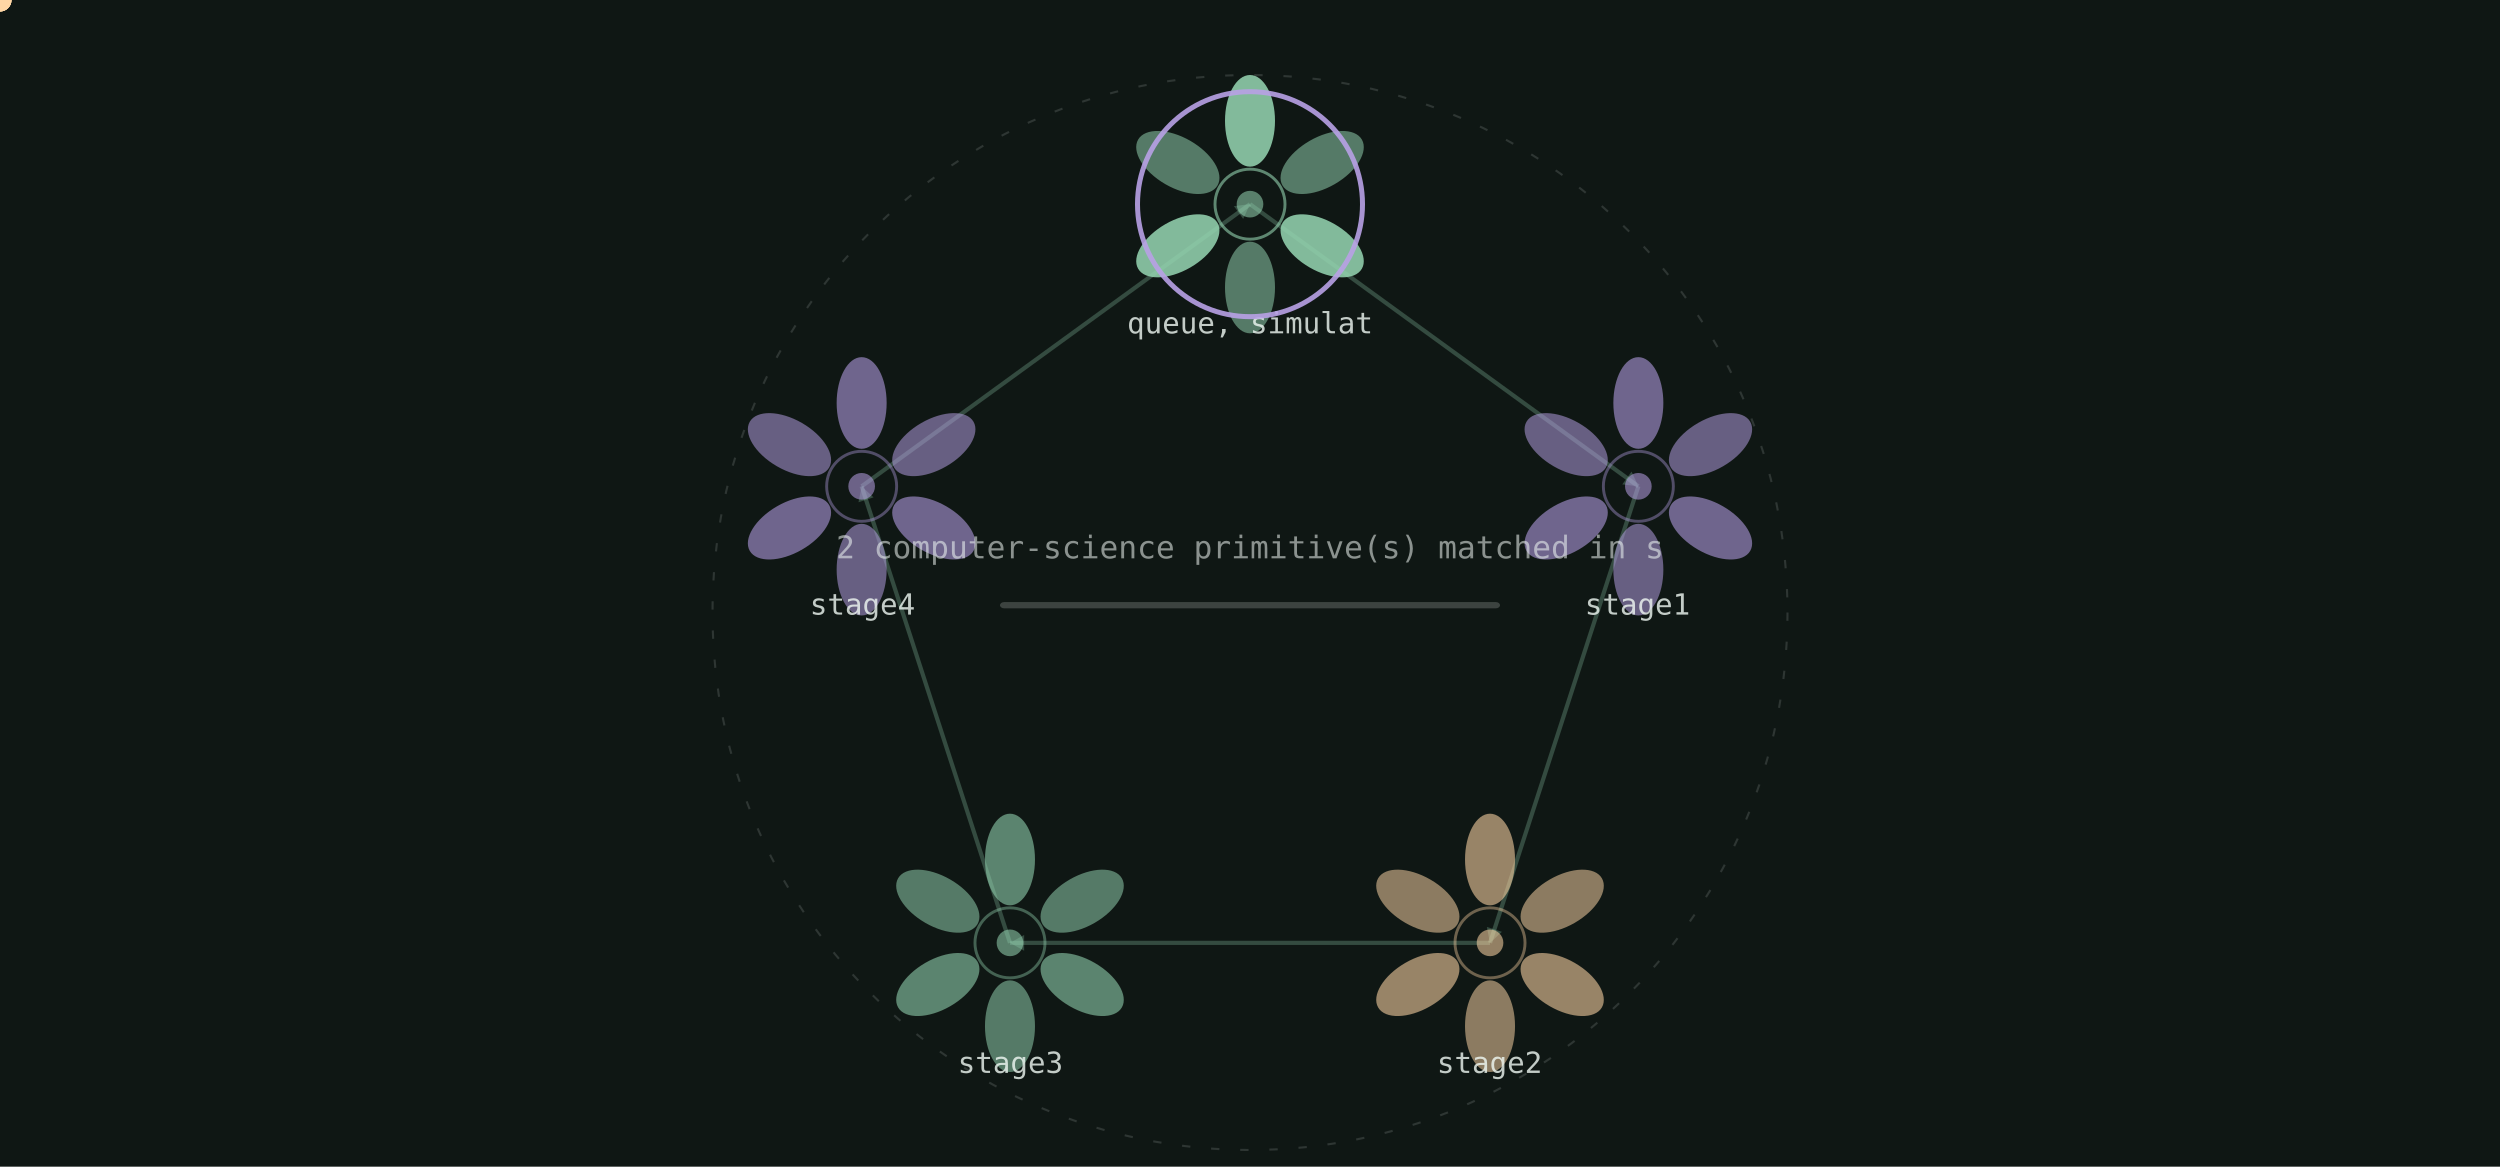
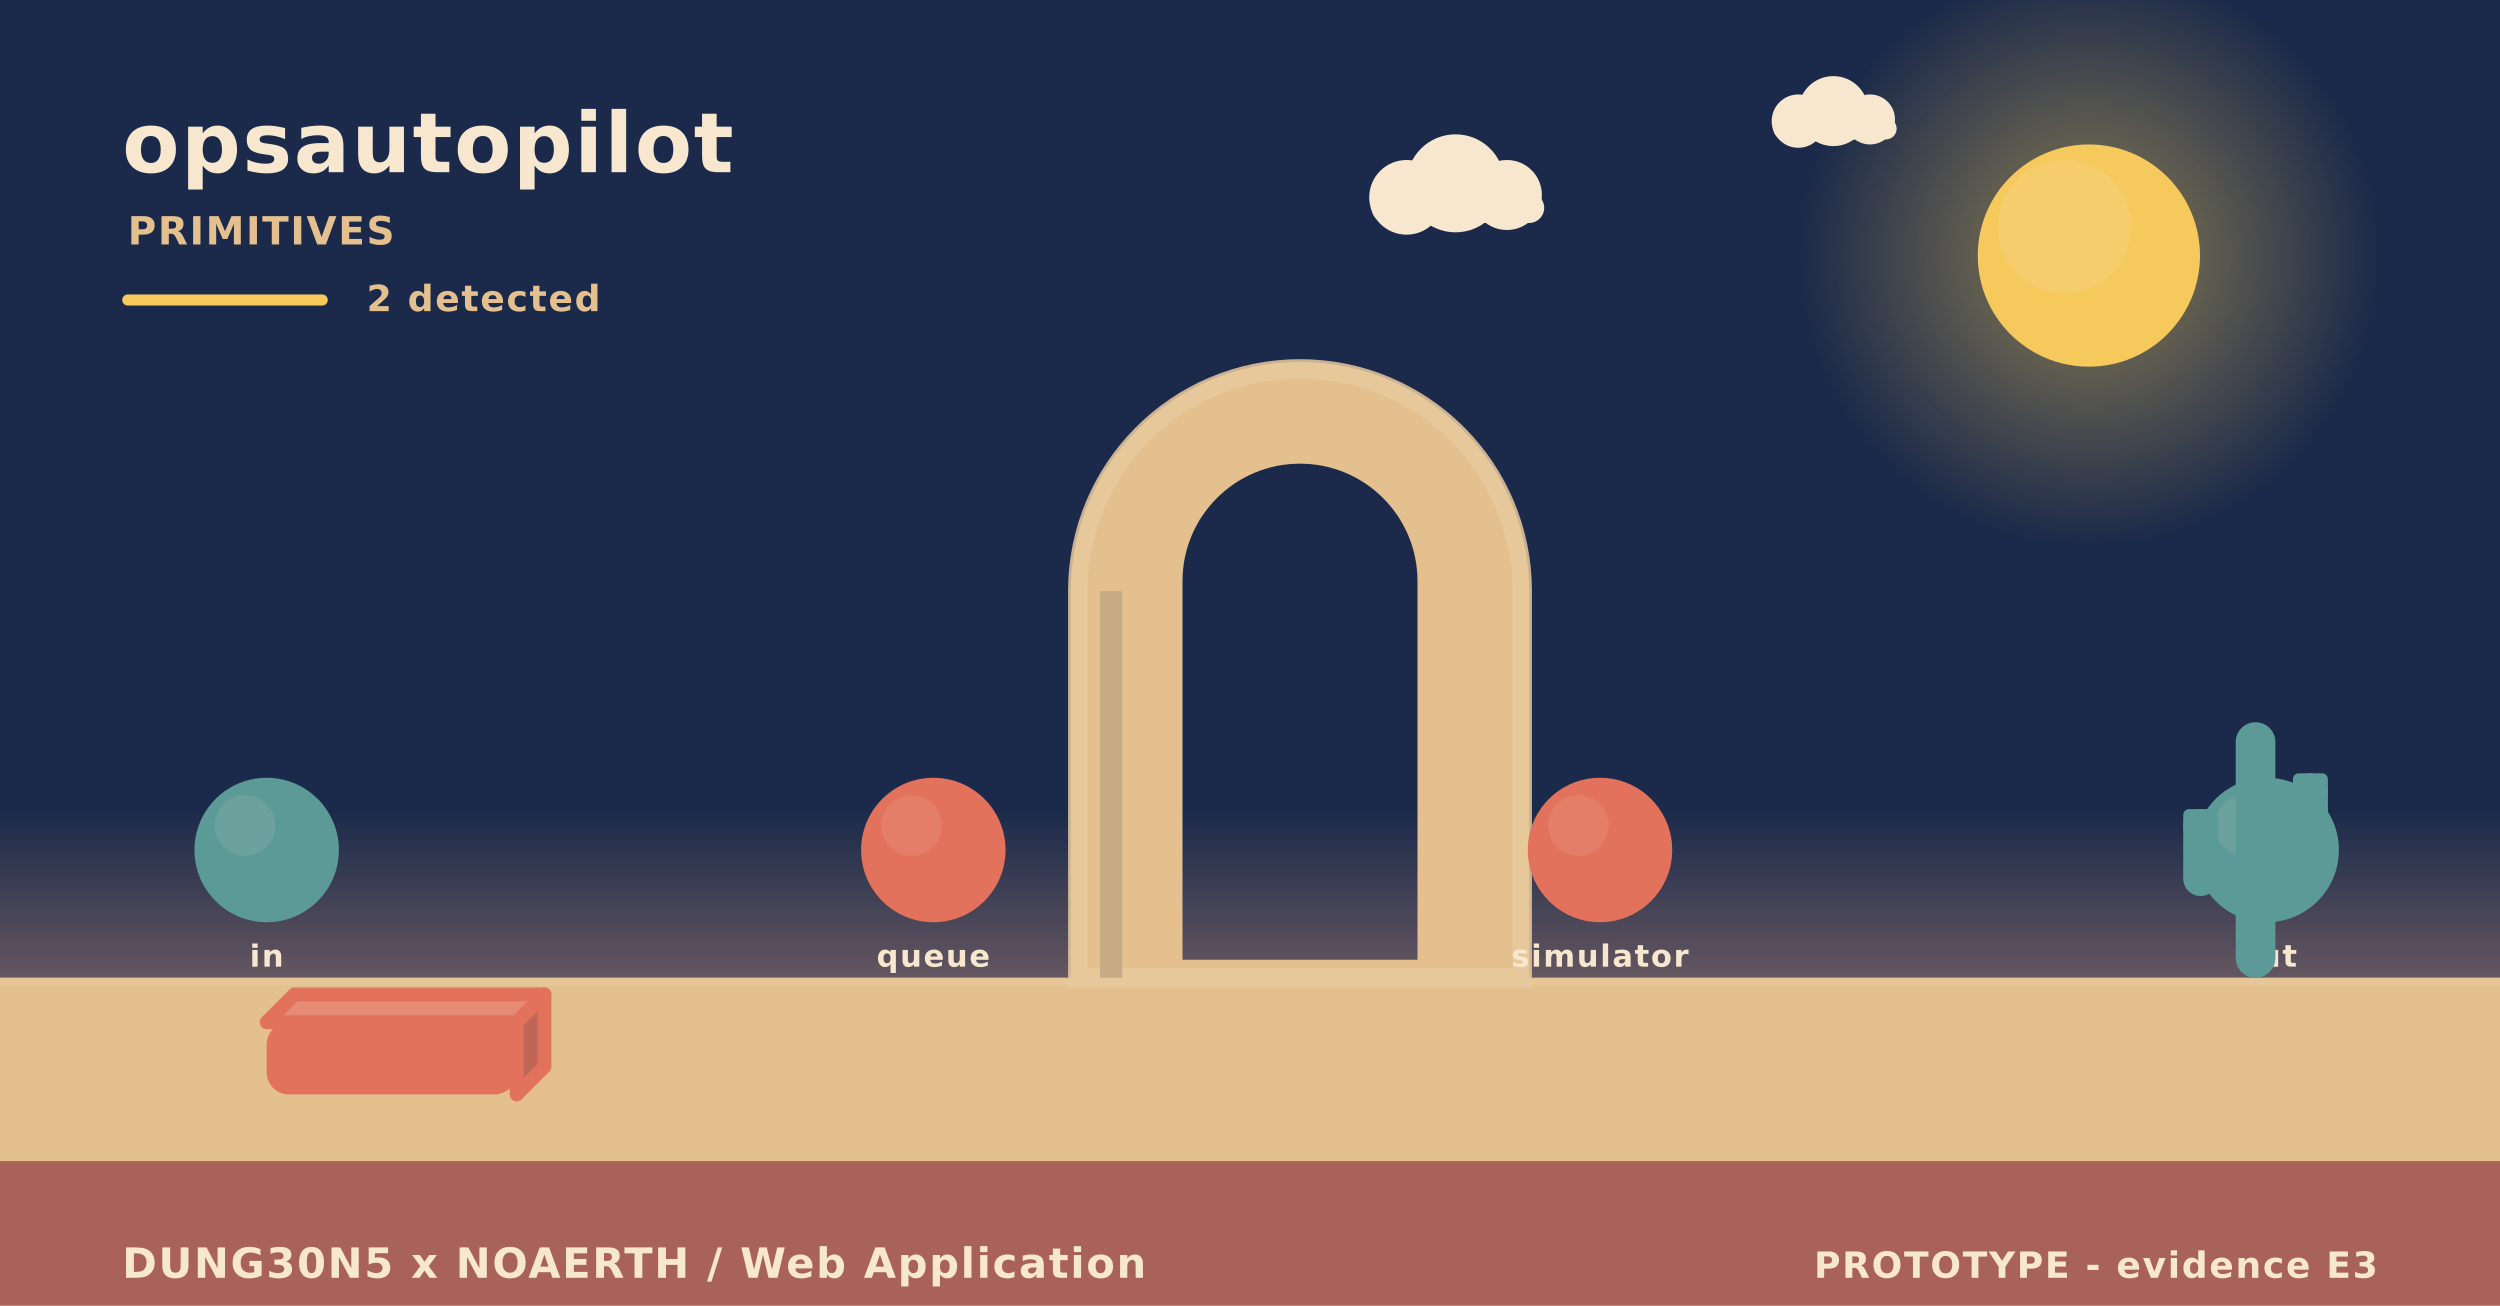
- <svg xmlns="http://www.w3.org/2000/svg" viewBox="0 0 1200 560" width="1200" height="560" role="img" aria-label="opsautopilot state machine">
-   <rect width="1200" height="560" fill="#0f1714" />
-   <defs>
-     <linearGradient id="gs" x1="0" y1="0" x2="1" y2="1">
-       <stop offset="0%" stop-color="#95d5b2" />
-       <stop offset="100%" stop-color="#b8a1e6" />
-     </linearGradient>
-   </defs>
-   <circle cx="600.00" cy="294.00" r="258.00" fill="none" stroke="rgba(240,248,244,0.140)" stroke-width="1.00" opacity="1.00" stroke-dasharray="4 10" />
-   <line x1="600.00" y1="98.00" x2="786.41" y2="233.43" stroke="rgba(149,213,178,0.500)" stroke-width="2.00" opacity="0.55" />
-   <polygon points="786.41,233.43 783.14,226.36 778.67,232.51" fill="rgba(149,213,178,0.500)" opacity="0.55" />
-   <g opacity="0.9">
-     <circle cx="0.00" cy="0.00" r="5.50" fill="#ffd6a5" opacity="1.00" />
-     <animateTransform attributeName="transform" type="translate" values="600.00,98.00 786.41,233.43" dur="7.2s" begin="0.0s" repeatCount="indefinite" />
-     <animateTransform attributeName="transform" type="translate" values="786.41,233.43 600.00,98.00" dur="7.2s" begin="3.6s" repeatCount="indefinite" />
+ <svg xmlns="http://www.w3.org/2000/svg" width="900" height="470" viewBox="0 0 900 470" role="img" aria-label="opsautopilot - how it behaves">
+   <linearGradient id="skys" x1="0" y1="0" x2="0" y2="1">
+     <stop offset="0" stop-color="#1b2a4a" />
+     <stop offset="0.62" stop-color="#1b2a4a" />
+     <stop offset="1" stop-color="#f3ad8a" />
+   </linearGradient>
+   <rect width="900" height="470" fill="url(#skys)" />
+   <radialGradient id="suns">
+     <stop offset="0.35" stop-color="#f5c95c" stop-opacity="0.34" />
+     <stop offset="1" stop-color="#f5c95c" stop-opacity="0" />
+   </radialGradient>
+   <circle cx="752" cy="92" r="104" fill="url(#suns)" />
+   <circle cx="752" cy="92" r="40" fill="#f5c95c" />
+   <circle cx="743.2" cy="81.6" r="24" fill="#f5d27e" opacity="0.5" />
+   <g>
+     <circle cx="524" cy="66" r="17.64" fill="#f6e7ce" />
+     <circle cx="506.36" cy="71.04" r="13.44" fill="#f6e7ce" />
+     <circle cx="542.48" cy="70.2" r="12.6" fill="#f6e7ce" />
+     <rect x="493.76" y="69.36" width="62.16" height="10.92" rx="5.46" fill="#f6e7ce" />
+     <animateTransform attributeName="transform" type="translate" values="0 0;24 0;0 0" dur="36s" begin="0s" repeatCount="indefinite" />
  </g>
-   <line x1="786.41" y1="233.43" x2="715.21" y2="452.57" stroke="rgba(149,213,178,0.500)" stroke-width="2.00" opacity="0.55" />
-   <polygon points="715.21,452.57 720.92,447.27 713.69,444.93" fill="rgba(149,213,178,0.500)" opacity="0.55" />
-   <g opacity="0.9">
-     <circle cx="0.00" cy="0.00" r="5.50" fill="#ffd6a5" opacity="1.00" />
-     <animateTransform attributeName="transform" type="translate" values="786.41,233.43 715.21,452.57" dur="7.2s" begin="1.44s" repeatCount="indefinite" />
-     <animateTransform attributeName="transform" type="translate" values="715.21,452.57 786.41,233.43" dur="7.2s" begin="5.04s" repeatCount="indefinite" />
+   <g>
+     <circle cx="660" cy="40" r="12.6" fill="#f6e7ce" />
+     <circle cx="647.4" cy="43.6" r="9.6" fill="#f6e7ce" />
+     <circle cx="673.2" cy="43" r="9" fill="#f6e7ce" />
+     <rect x="638.4" y="42.4" width="44.4" height="7.8" rx="3.9" fill="#f6e7ce" />
+     <animateTransform attributeName="transform" type="translate" values="0 0;-18 0;0 0" dur="46s" begin="3s" repeatCount="indefinite" />
  </g>
-   <line x1="715.21" y1="452.57" x2="484.79" y2="452.57" stroke="rgba(149,213,178,0.500)" stroke-width="2.00" opacity="0.55" />
-   <polygon points="484.79,452.57 491.59,456.37 491.59,448.77" fill="rgba(149,213,178,0.500)" opacity="0.55" />
-   <g opacity="0.9">
-     <circle cx="0.00" cy="0.00" r="5.50" fill="#ffd6a5" opacity="1.00" />
-     <animateTransform attributeName="transform" type="translate" values="715.21,452.57 484.79,452.57" dur="7.2s" begin="2.88s" repeatCount="indefinite" />
-     <animateTransform attributeName="transform" type="translate" values="484.79,452.57 715.21,452.57" dur="7.2s" begin="6.48s" repeatCount="indefinite" />
+   <rect x="0" y="352" width="900" height="118" fill="#e3c08d" />
+   <rect x="0" y="352" width="900" height="3" fill="#e6c596" />
+   <text x="44" y="62" font-family="Verdana,DejaVu Sans,sans-serif" font-size="30" font-weight="700" letter-spacing="0.6" fill="#f6e7ce" text-anchor="start">opsautopilot</text>
+   <text x="46" y="88" font-family="Verdana,DejaVu Sans,sans-serif" font-size="14" font-weight="700" letter-spacing="0.6" fill="#e3c08d" text-anchor="start">PRIMITIVES</text>
+   <rect x="44" y="106" width="74" height="4" rx="2" fill="#f5c95c" />
+   <text x="132" y="112" font-family="Verdana,DejaVu Sans,sans-serif" font-size="13" font-weight="700" letter-spacing="0.6" fill="#e3c08d" text-anchor="start">2 detected</text>
+   <path d="M388,352 L388,212.8 A80,80 0 0 1 548,212.8 L548,352 Z M423.2,348 L423.2,209.22 A44.8,44.8 0 0 1 512.8,209.22 L512.8,348 Z" fill="#e3c08d" fill-rule="evenodd" stroke="#e3c08d" stroke-width="5" stroke-linejoin="round" />
+   <path d="M388,352 L388,212.8 A80,80 0 0 1 548,212.8 L548,352 Z" fill="none" stroke="#e8c99d" stroke-width="7" stroke-linecap="round" opacity="0.85" />
+   <rect x="396" y="212.8" width="8" height="139.2" fill="#c7ab84" />
+   <circle cx="96" cy="306" r="26" fill="#5b9a97" />
+   <circle cx="88.2" cy="297.16" r="10.92" fill="#7aa9a2" opacity="0.55" />
+   <text x="96" y="348" font-family="Verdana,DejaVu Sans,sans-serif" font-size="11" font-weight="700" letter-spacing="0.6" fill="#f6e7ce" text-anchor="middle">in</text>
+   <g>
+     <circle cx="336" cy="306" r="26" fill="#e2725b" />
+     <circle cx="328.2" cy="297.16" r="10.92" fill="#e68972" opacity="0.55" />
+     <animate attributeName="opacity" values="0.8;1;0.8" dur="4.6s" begin="0s" repeatCount="indefinite" />
  </g>
-   <line x1="484.79" y1="452.57" x2="413.59" y2="233.43" stroke="rgba(149,213,178,0.500)" stroke-width="2.00" opacity="0.55" />
-   <polygon points="413.59,233.43 412.08,241.07 419.31,238.73" fill="rgba(149,213,178,0.500)" opacity="0.55" />
-   <g opacity="0.9">
-     <circle cx="0.00" cy="0.00" r="5.50" fill="#ffd6a5" opacity="1.00" />
-     <animateTransform attributeName="transform" type="translate" values="484.79,452.57 413.59,233.43" dur="7.2s" begin="4.32s" repeatCount="indefinite" />
-     <animateTransform attributeName="transform" type="translate" values="413.59,233.43 484.79,452.57" dur="7.2s" begin="7.92s" repeatCount="indefinite" />
+   <text x="336" y="348" font-family="Verdana,DejaVu Sans,sans-serif" font-size="11" font-weight="700" letter-spacing="0.6" fill="#f6e7ce" text-anchor="middle">queue</text>
+   <g>
+     <circle cx="576" cy="306" r="26" fill="#e2725b" />
+     <circle cx="568.2" cy="297.16" r="10.92" fill="#e68972" opacity="0.55" />
+     <animate attributeName="opacity" values="0.8;1;0.8" dur="5.2s" begin="0s" repeatCount="indefinite" />
  </g>
-   <line x1="413.59" y1="233.43" x2="600.00" y2="98.00" stroke="rgba(149,213,178,0.500)" stroke-width="2.00" opacity="0.55" />
-   <polygon points="600.00,98.00 592.27,98.92 596.73,105.07" fill="rgba(149,213,178,0.500)" opacity="0.55" />
-   <g opacity="0.9">
-     <circle cx="0.00" cy="0.00" r="5.50" fill="#ffd6a5" opacity="1.00" />
-     <animateTransform attributeName="transform" type="translate" values="413.59,233.43 600.00,98.00" dur="7.2s" begin="5.76s" repeatCount="indefinite" />
-     <animateTransform attributeName="transform" type="translate" values="600.00,98.00 413.59,233.43" dur="7.2s" begin="9.36s" repeatCount="indefinite" />
-   </g>
-   <ellipse cx="600.00" cy="58.00" rx="12.00" ry="22.00" fill="rgba(149,213,178,0.900)" opacity="0.95" transform="rotate(0.0 600.00 58.00)" />
-   <ellipse cx="634.64" cy="78.00" rx="12.00" ry="22.00" fill="rgba(149,213,178,0.550)" opacity="0.95" transform="rotate(60.0 634.64 78.00)" />
-   <ellipse cx="634.64" cy="118.00" rx="12.00" ry="22.00" fill="rgba(149,213,178,0.900)" opacity="0.95" transform="rotate(120.0 634.64 118.00)" />
-   <ellipse cx="600.00" cy="138.00" rx="12.00" ry="22.00" fill="rgba(149,213,178,0.550)" opacity="0.95" transform="rotate(180.0 600.00 138.00)" />
-   <ellipse cx="565.36" cy="118.00" rx="12.00" ry="22.00" fill="rgba(149,213,178,0.900)" opacity="0.95" transform="rotate(240.0 565.36 118.00)" />
-   <ellipse cx="565.36" cy="78.00" rx="12.00" ry="22.00" fill="rgba(149,213,178,0.550)" opacity="0.95" transform="rotate(300.0 565.36 78.00)" />
-   <circle cx="600.00" cy="98.00" r="16.80" fill="none" stroke="rgba(149,213,178,0.900)" stroke-width="1.40" opacity="0.66" />
-   <circle cx="600.00" cy="98.00" r="6.40" fill="rgba(149,213,178,0.550)" opacity="1.00" />
-   <text x="600" y="160" font-family="ui-monospace,Menlo,monospace" font-size="14" fill="rgba(240,248,244,0.800)" text-anchor="middle">queue, simulat</text>
-   <g>
-     <circle cx="600.00" cy="98.00" r="54.00" fill="none" stroke="#b8a1e6" stroke-width="2.40" opacity="0.90" />
-     <animate attributeName="opacity" values="0.25;1.0;0.25" dur="14.4s" begin="0.0s" repeatCount="indefinite" />
-   </g>
-   <ellipse cx="786.41" cy="193.43" rx="12.00" ry="22.00" fill="rgba(184,161,230,0.600)" opacity="0.95" transform="rotate(0.0 786.41 193.43)" />
-   <ellipse cx="821.05" cy="213.43" rx="12.00" ry="22.00" fill="rgba(184,161,230,0.550)" opacity="0.95" transform="rotate(60.0 821.05 213.43)" />
-   <ellipse cx="821.05" cy="253.43" rx="12.00" ry="22.00" fill="rgba(184,161,230,0.600)" opacity="0.95" transform="rotate(120.0 821.05 253.43)" />
-   <ellipse cx="786.41" cy="273.43" rx="12.00" ry="22.00" fill="rgba(184,161,230,0.550)" opacity="0.95" transform="rotate(180.0 786.41 273.43)" />
-   <ellipse cx="751.77" cy="253.43" rx="12.00" ry="22.00" fill="rgba(184,161,230,0.600)" opacity="0.95" transform="rotate(240.0 751.77 253.43)" />
-   <ellipse cx="751.77" cy="213.43" rx="12.00" ry="22.00" fill="rgba(184,161,230,0.550)" opacity="0.95" transform="rotate(300.0 751.77 213.43)" />
-   <circle cx="786.41" cy="233.43" r="16.80" fill="none" stroke="rgba(184,161,230,0.600)" stroke-width="1.40" opacity="0.66" />
-   <circle cx="786.41" cy="233.43" r="6.40" fill="rgba(184,161,230,0.550)" opacity="1.00" />
-   <text x="786" y="295" font-family="ui-monospace,Menlo,monospace" font-size="14" fill="rgba(240,248,244,0.800)" text-anchor="middle">stage1</text>
-   <ellipse cx="715.21" cy="412.57" rx="12.00" ry="22.00" fill="rgba(255,214,165,0.600)" opacity="0.95" transform="rotate(0.0 715.21 412.57)" />
-   <ellipse cx="749.85" cy="432.57" rx="12.00" ry="22.00" fill="rgba(255,214,165,0.550)" opacity="0.95" transform="rotate(60.0 749.85 432.57)" />
-   <ellipse cx="749.85" cy="472.57" rx="12.00" ry="22.00" fill="rgba(255,214,165,0.600)" opacity="0.95" transform="rotate(120.0 749.85 472.57)" />
-   <ellipse cx="715.21" cy="492.57" rx="12.00" ry="22.00" fill="rgba(255,214,165,0.550)" opacity="0.95" transform="rotate(180.0 715.21 492.57)" />
-   <ellipse cx="680.56" cy="472.57" rx="12.00" ry="22.00" fill="rgba(255,214,165,0.600)" opacity="0.95" transform="rotate(240.0 680.56 472.57)" />
-   <ellipse cx="680.56" cy="432.57" rx="12.00" ry="22.00" fill="rgba(255,214,165,0.550)" opacity="0.95" transform="rotate(300.0 680.56 432.57)" />
-   <circle cx="715.21" cy="452.57" r="16.80" fill="none" stroke="rgba(255,214,165,0.600)" stroke-width="1.40" opacity="0.66" />
-   <circle cx="715.21" cy="452.57" r="6.40" fill="rgba(255,214,165,0.550)" opacity="1.00" />
-   <text x="715" y="515" font-family="ui-monospace,Menlo,monospace" font-size="14" fill="rgba(240,248,244,0.800)" text-anchor="middle">stage2</text>
-   <ellipse cx="484.79" cy="412.57" rx="12.00" ry="22.00" fill="rgba(149,213,178,0.600)" opacity="0.95" transform="rotate(0.0 484.79 412.57)" />
-   <ellipse cx="519.44" cy="432.57" rx="12.00" ry="22.00" fill="rgba(149,213,178,0.550)" opacity="0.95" transform="rotate(60.0 519.44 432.57)" />
-   <ellipse cx="519.44" cy="472.57" rx="12.00" ry="22.00" fill="rgba(149,213,178,0.600)" opacity="0.95" transform="rotate(120.0 519.44 472.57)" />
-   <ellipse cx="484.79" cy="492.57" rx="12.00" ry="22.00" fill="rgba(149,213,178,0.550)" opacity="0.95" transform="rotate(180.0 484.79 492.57)" />
-   <ellipse cx="450.15" cy="472.57" rx="12.00" ry="22.00" fill="rgba(149,213,178,0.600)" opacity="0.95" transform="rotate(240.0 450.15 472.57)" />
-   <ellipse cx="450.15" cy="432.57" rx="12.00" ry="22.00" fill="rgba(149,213,178,0.550)" opacity="0.95" transform="rotate(300.0 450.15 432.57)" />
-   <circle cx="484.79" cy="452.57" r="16.80" fill="none" stroke="rgba(149,213,178,0.600)" stroke-width="1.40" opacity="0.66" />
-   <circle cx="484.79" cy="452.57" r="6.40" fill="rgba(149,213,178,0.550)" opacity="1.00" />
-   <text x="485" y="515" font-family="ui-monospace,Menlo,monospace" font-size="14" fill="rgba(240,248,244,0.800)" text-anchor="middle">stage3</text>
-   <ellipse cx="413.59" cy="193.43" rx="12.00" ry="22.00" fill="rgba(184,161,230,0.600)" opacity="0.95" transform="rotate(0.0 413.59 193.43)" />
-   <ellipse cx="448.23" cy="213.43" rx="12.00" ry="22.00" fill="rgba(184,161,230,0.550)" opacity="0.95" transform="rotate(60.0 448.23 213.43)" />
-   <ellipse cx="448.23" cy="253.43" rx="12.00" ry="22.00" fill="rgba(184,161,230,0.600)" opacity="0.95" transform="rotate(120.0 448.23 253.43)" />
-   <ellipse cx="413.59" cy="273.43" rx="12.00" ry="22.00" fill="rgba(184,161,230,0.550)" opacity="0.95" transform="rotate(180.0 413.59 273.43)" />
-   <ellipse cx="378.95" cy="253.43" rx="12.00" ry="22.00" fill="rgba(184,161,230,0.600)" opacity="0.95" transform="rotate(240.0 378.95 253.43)" />
-   <ellipse cx="378.95" cy="213.43" rx="12.00" ry="22.00" fill="rgba(184,161,230,0.550)" opacity="0.95" transform="rotate(300.0 378.95 213.43)" />
-   <circle cx="413.59" cy="233.43" r="16.80" fill="none" stroke="rgba(184,161,230,0.600)" stroke-width="1.40" opacity="0.66" />
-   <circle cx="413.59" cy="233.43" r="6.40" fill="rgba(184,161,230,0.550)" opacity="1.00" />
-   <text x="414" y="295" font-family="ui-monospace,Menlo,monospace" font-size="14" fill="rgba(240,248,244,0.800)" text-anchor="middle">stage4</text>
-   <rect x="480.00" y="289.00" width="240.00" height="3.00" rx="2.00" fill="rgba(240,248,244,0.200)" opacity="1.00" />
-   <text x="600" y="268" font-family="ui-monospace,Menlo,monospace" font-size="15" fill="rgba(240,248,244,0.550)" text-anchor="middle">2 computer-science primitive(s) matched in s</text>
+   <text x="576" y="348" font-family="Verdana,DejaVu Sans,sans-serif" font-size="11" font-weight="700" letter-spacing="0.6" fill="#f6e7ce" text-anchor="middle">simulator</text>
+   <circle cx="816" cy="306" r="26" fill="#5b9a97" />
+   <circle cx="808.2" cy="297.16" r="10.92" fill="#7aa9a2" opacity="0.55" />
+   <text x="816" y="348" font-family="Verdana,DejaVu Sans,sans-serif" font-size="11" font-weight="700" letter-spacing="0.6" fill="#f6e7ce" text-anchor="middle">out</text>
+   <path d="M96,368 L186,368 L196,358 L106,358 Z" fill="#e68c74" stroke="#e2725b" stroke-width="5" stroke-linejoin="round" />
+   <path d="M186,368 L196,358 L196,384 L186,394 Z" fill="#c06658" stroke="#e2725b" stroke-width="5" stroke-linejoin="round" />
+   <rect x="96" y="368" width="90" height="26" rx="8" fill="#e2725b" />
+   <rect x="804.86" y="260" width="14.28" height="92" rx="7.14" fill="#5b9a97" />
+   <rect x="785.96" y="291.28" width="12.6" height="31.28" rx="6.3" fill="#5b9a97" />
+   <rect x="785.96" y="291.28" width="12.6" height="9.2" rx="2.1" fill="#5b9a97" />
+   <rect x="825.44" y="278.4" width="12.6" height="31.28" rx="6.3" fill="#5b9a97" />
+   <rect x="825.44" y="278.4" width="12.6" height="9.2" rx="2.1" fill="#5b9a97" />
+   <rect x="0" y="418" width="900" height="52" rx="0" fill="#a65c56" opacity="0.94" />
+   <text x="44" y="460" font-family="Verdana,DejaVu Sans,sans-serif" font-size="15" font-weight="700" letter-spacing="0.6" fill="#f6e7ce" text-anchor="start">DUNG30N5 x NOAERTH  /  Web Application</text>
+   <text x="856" y="460" font-family="Verdana,DejaVu Sans,sans-serif" font-size="13" font-weight="700" letter-spacing="0.6" fill="#f6e7ce" text-anchor="end">PROTOTYPE  -  evidence E3</text>
</svg>
